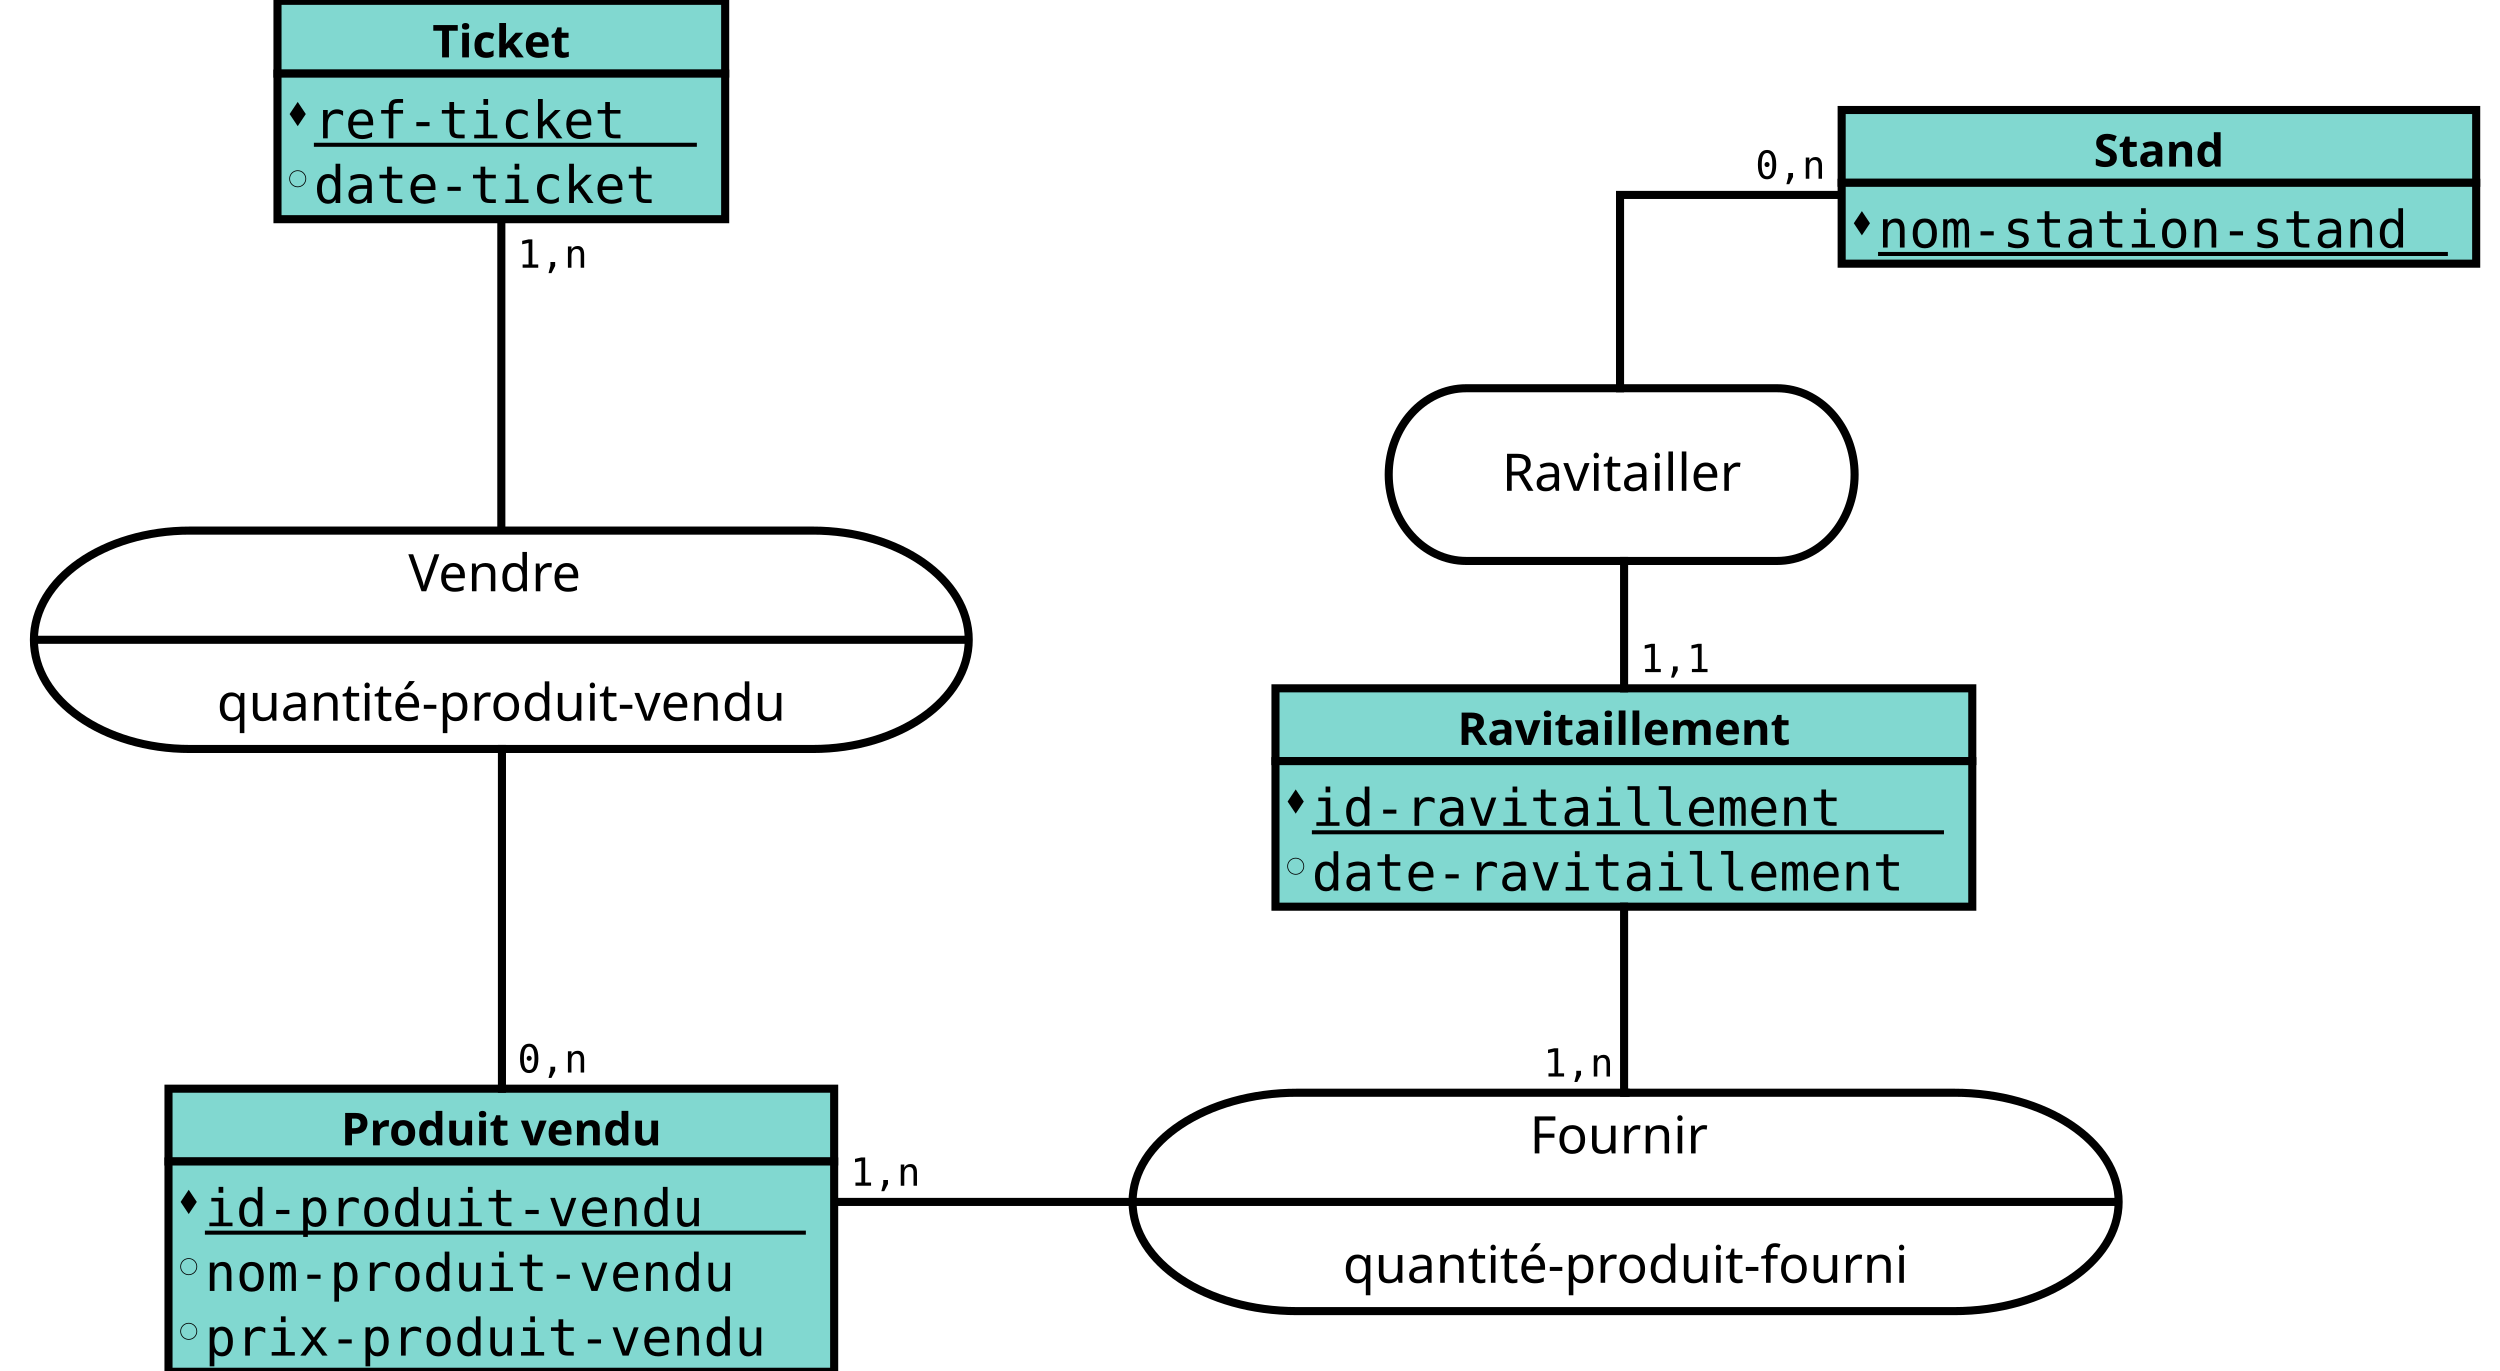
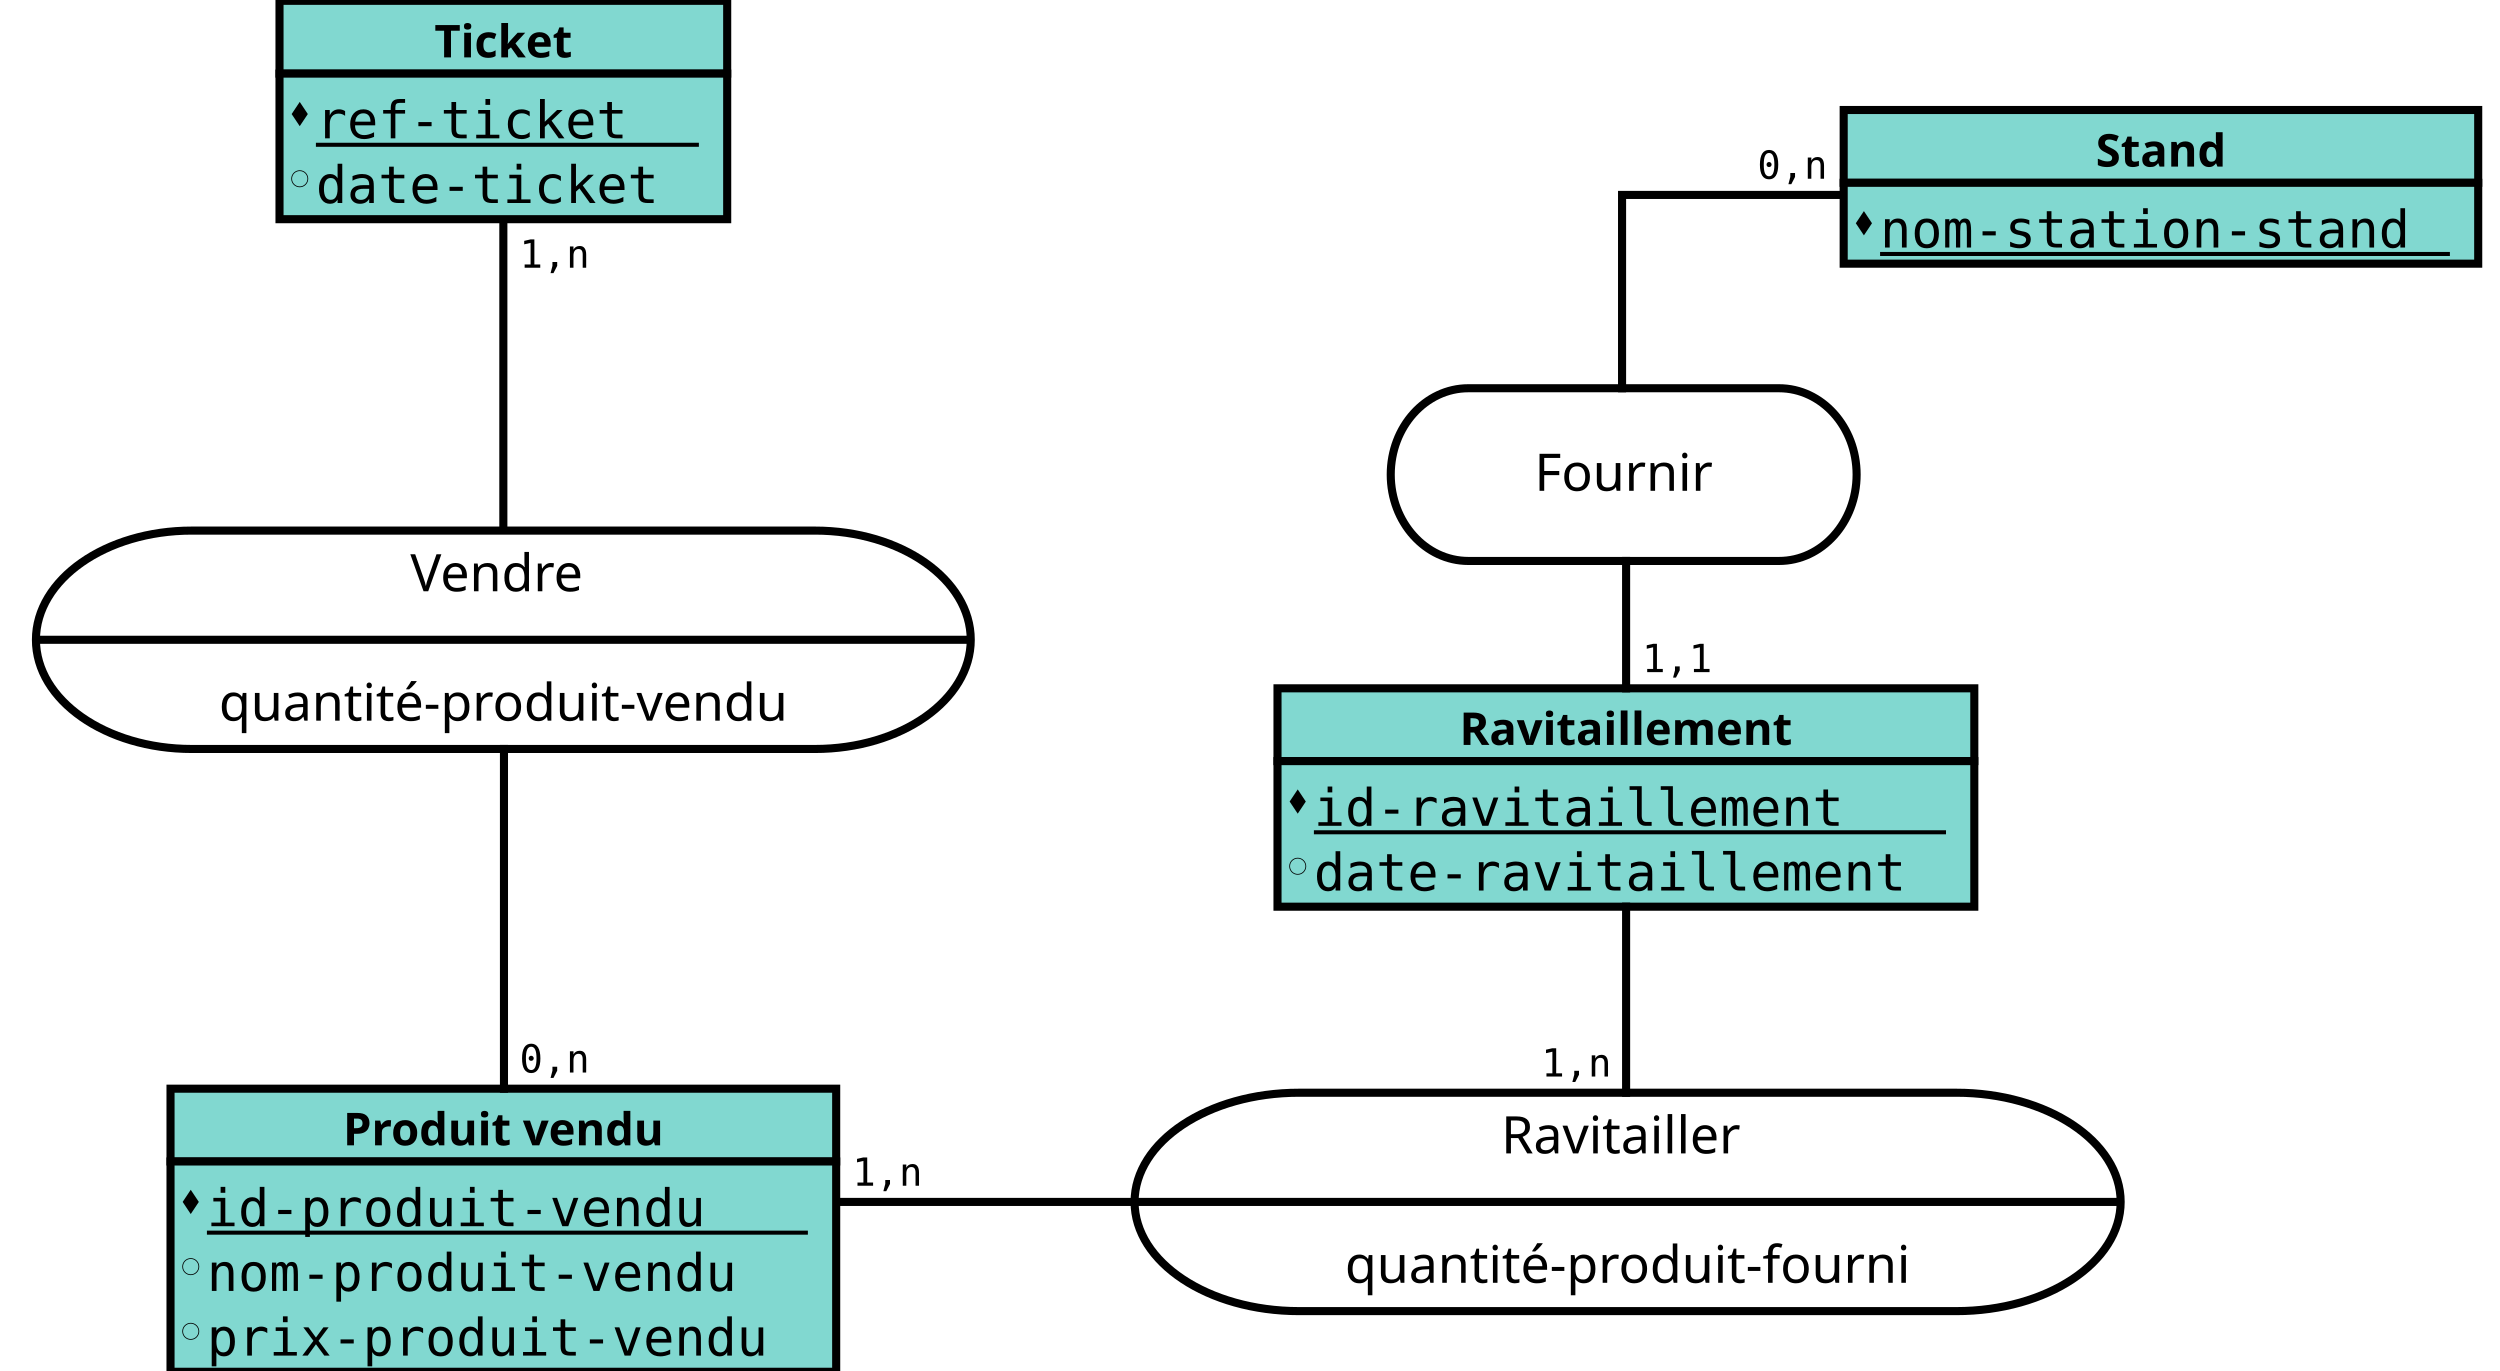
- <svg xmlns="http://www.w3.org/2000/svg" width="31cm" height="17cm" viewBox="161 604 605 339">
-   <g>
-     <rect style="fill: #81d8d0" x="223.026" y="604.2" width="110.7" height="18" />
-     <rect style="fill: none; fill-opacity:0; stroke-width: 2; stroke: #000000" x="223.026" y="604.2" width="110.7" height="18" />
-     <text font-size="11.2" style="fill: #000000;text-anchor:middle;font-family:sans-serif;font-style:normal;font-weight:700" x="278.376" y="618.2">Ticket</text>
-     <rect style="fill: #81d8d0" x="223.026" y="622.2" width="110.7" height="36" />
-     <rect style="fill: none; fill-opacity:0; stroke-width: 2; stroke: #000000" x="223.026" y="622.2" width="110.7" height="36" />
-     <polygon style="fill: #000000" points="226.026,632.2 228.026,635.2 230.026,632.2 228.026,629.2 " />
-     <text font-size="12.8" style="fill: #000000;text-anchor:start;font-family:monospace;font-style:normal;font-weight:normal" x="232.026" y="638.2">ref-ticket</text>
-     <line style="fill: none; fill-opacity:0; stroke-width: 1; stroke: #000000" x1="232.026" y1="639.8" x2="326.726" y2="639.8" />
-     <ellipse style="fill: none; fill-opacity:0; stroke-width: 0.2; stroke: #000000" cx="228.026" cy="648.2" rx="2" ry="2" />
-     <text font-size="12.8" style="fill: #000000;text-anchor:start;font-family:monospace;font-style:normal;font-weight:normal" x="232.026" y="654.2">date-ticket</text>
-   </g>
-   <g>
-     <rect style="fill: #81d8d0" x="196.076" y="873.2" width="164.6" height="18" />
-     <rect style="fill: none; fill-opacity:0; stroke-width: 2; stroke: #000000" x="196.076" y="873.2" width="164.6" height="18" />
-     <text font-size="11.2" style="fill: #000000;text-anchor:middle;font-family:sans-serif;font-style:normal;font-weight:700" x="278.376" y="887.2">Produit vendu</text>
-     <rect style="fill: #81d8d0" x="196.076" y="891.2" width="164.6" height="52" />
-     <rect style="fill: none; fill-opacity:0; stroke-width: 2; stroke: #000000" x="196.076" y="891.2" width="164.6" height="52" />
-     <polygon style="fill: #000000" points="199.076,901.2 201.076,904.2 203.076,901.2 201.076,898.2 " />
-     <text font-size="12.8" style="fill: #000000;text-anchor:start;font-family:monospace;font-style:normal;font-weight:normal" x="205.076" y="907.2">id-produit-vendu</text>
-     <line style="fill: none; fill-opacity:0; stroke-width: 1; stroke: #000000" x1="205.076" y1="908.8" x2="353.676" y2="908.8" />
-     <ellipse style="fill: none; fill-opacity:0; stroke-width: 0.2; stroke: #000000" cx="201.076" cy="917.2" rx="2" ry="2" />
-     <text font-size="12.8" style="fill: #000000;text-anchor:start;font-family:monospace;font-style:normal;font-weight:normal" x="205.076" y="923.2">nom-produit-vendu</text>
-     <ellipse style="fill: none; fill-opacity:0; stroke-width: 0.2; stroke: #000000" cx="201.076" cy="933.2" rx="2" ry="2" />
-     <text font-size="12.8" style="fill: #000000;text-anchor:start;font-family:monospace;font-style:normal;font-weight:normal" x="205.076" y="939.2">prix-produit-vendu</text>
-   </g>
-   <g>
-     <path style="fill: none; fill-opacity:0; stroke-width: 2; stroke: #000000" d="M 201.325 735.2 L 355.425,735.2 C 376.702,735.2 393.95,747.288 393.95,762.2 C 393.95,777.112 376.702,789.2 355.425,789.2 L 201.325,789.2 C 180.048,789.2 162.8,777.112 162.8,762.2 C 162.8,747.288 180.048,735.2 201.325,735.2" />
-     <text font-size="12.8" style="fill: #000000;text-anchor:middle;font-family:sans-serif;font-style:normal;font-weight:normal" x="278.375" y="750.2">
-       <tspan x="278.375" y="750.2">Vendre</tspan>
-       <tspan x="278.375" y="766.2" />
-       <tspan x="278.375" y="782.2">quantité-produit-vendu</tspan>
-     </text>
-   </g>
-   <g>
-     <polyline style="fill: none; fill-opacity:0; stroke-width: 2; stroke: #000000" points="278.376,658.2 278.376,696.7 278.375,696.7 278.375,735.2 " />
-     <text font-size="9.6" style="fill: #000000;text-anchor:start;font-family:monospace;font-style:normal;font-weight:normal" x="282.376" y="670.2">1,n</text>
-   </g>
-   <g>
-     <polyline style="fill: none; fill-opacity:0; stroke-width: 2; stroke: #000000" points="278.376,789.2 278.528,789.2 278.528,873.2 278.376,873.2 " />
-     <text font-size="9.6" style="fill: #000000;text-anchor:start;font-family:monospace;font-style:normal;font-weight:normal" x="282.376" y="869.2">0,n</text>
-   </g>
-   <line style="fill: none; fill-opacity:0; stroke-width: 2; stroke: #000000" x1="162.8" y1="762.2" x2="393.95" y2="762.2" />
-   <g>
-     <path style="fill: none; fill-opacity:0; stroke-width: 2; stroke: #000000" d="M 475.1 874.2 L 637.65,874.2 C 660.093,874.2 678.287,886.288 678.287,901.2 C 678.287,916.112 660.093,928.2 637.65,928.2 L 475.1,928.2 C 452.656,928.2 434.462,916.112 434.462,901.2 C 434.462,886.288 452.656,874.2 475.1,874.2" />
-     <text font-size="12.8" style="fill: #000000;text-anchor:middle;font-family:sans-serif;font-style:normal;font-weight:normal" x="556.375" y="889.2">
-       <tspan x="556.375" y="889.2">Fournir</tspan>
-       <tspan x="556.375" y="905.2" />
-       <tspan x="556.375" y="921.2">quantité-produit-fourni</tspan>
-     </text>
-   </g>
-   <g>
-     <rect style="fill: #81d8d0" x="469.8" y="774.2" width="172.3" height="18" />
-     <rect style="fill: none; fill-opacity:0; stroke-width: 2; stroke: #000000" x="469.8" y="774.2" width="172.3" height="18" />
-     <text font-size="11.2" style="fill: #000000;text-anchor:middle;font-family:sans-serif;font-style:normal;font-weight:700" x="555.95" y="788.2">Ravitaillement</text>
-     <rect style="fill: #81d8d0" x="469.8" y="792.2" width="172.3" height="36" />
-     <rect style="fill: none; fill-opacity:0; stroke-width: 2; stroke: #000000" x="469.8" y="792.2" width="172.3" height="36" />
-     <polygon style="fill: #000000" points="472.8,802.2 474.8,805.2 476.8,802.2 474.8,799.2 " />
-     <text font-size="12.8" style="fill: #000000;text-anchor:start;font-family:monospace;font-style:normal;font-weight:normal" x="478.8" y="808.2">id-ravitaillement</text>
-     <line style="fill: none; fill-opacity:0; stroke-width: 1; stroke: #000000" x1="478.8" y1="809.8" x2="635.1" y2="809.8" />
-     <ellipse style="fill: none; fill-opacity:0; stroke-width: 0.2; stroke: #000000" cx="474.8" cy="818.2" rx="2" ry="2" />
-     <text font-size="12.8" style="fill: #000000;text-anchor:start;font-family:monospace;font-style:normal;font-weight:normal" x="478.8" y="824.2">date-ravitaillement</text>
-   </g>
-   <g>
-     <polyline style="fill: none; fill-opacity:0; stroke-width: 2; stroke: #000000" points="555.95,828.2 556,828.2 556,874.2 557.376,874.2 " />
-     <text font-size="9.6" style="fill: #000000;text-anchor:end;font-family:monospace;font-style:normal;font-weight:normal" x="553.376" y="870.2">1,n</text>
-   </g>
-   <g>
-     <polyline style="fill: none; fill-opacity:0; stroke-width: 2; stroke: #000000" points="434.462,901.2 398,901.2 398,901.2 360.676,901.2 " />
-     <text font-size="9.6" style="fill: #000000;text-anchor:start;font-family:monospace;font-style:normal;font-weight:normal" x="364.676" y="897.2">1,n</text>
-   </g>
-   <line style="fill: none; fill-opacity:0; stroke-width: 2; stroke: #000000" x1="434.462" y1="901.2" x2="678.288" y2="901.2" />
-   <g>
-     <path style="fill: none; fill-opacity:0; stroke-width: 2; stroke: #000000" d="M 517 700 L 593.8,700 C 604.404,700 613,709.561 613,721.355 C 613,733.148 604.404,742.709 593.8,742.709 L 517,742.709 C 506.396,742.709 497.8,733.148 497.8,721.355 C 497.8,709.561 506.396,700 517,700" />
-     <text font-size="12.8" style="fill: #000000;text-anchor:middle;font-family:sans-serif;font-style:normal;font-weight:normal" x="555.4" y="725.355">
-       <tspan x="555.4" y="725.355">Ravitailler</tspan>
-     </text>
-   </g>
-   <g>
-     <rect style="fill: #81d8d0" x="609.8" y="631.2" width="156.9" height="18" />
-     <rect style="fill: none; fill-opacity:0; stroke-width: 2; stroke: #000000" x="609.8" y="631.2" width="156.9" height="18" />
-     <text font-size="11.2" style="fill: #000000;text-anchor:middle;font-family:sans-serif;font-style:normal;font-weight:700" x="688.25" y="645.2">Stand</text>
-     <rect style="fill: #81d8d0" x="609.8" y="649.2" width="156.9" height="20" />
-     <rect style="fill: none; fill-opacity:0; stroke-width: 2; stroke: #000000" x="609.8" y="649.2" width="156.9" height="20" />
-     <polygon style="fill: #000000" points="612.8,659.2 614.8,662.2 616.8,659.2 614.8,656.2 " />
-     <text font-size="12.8" style="fill: #000000;text-anchor:start;font-family:monospace;font-style:normal;font-weight:normal" x="618.8" y="665.2">nom-station-stand</text>
-     <line style="fill: none; fill-opacity:0; stroke-width: 1; stroke: #000000" x1="618.8" y1="666.8" x2="759.7" y2="666.8" />
-   </g>
-   <g>
-     <polyline style="fill: none; fill-opacity:0; stroke-width: 2; stroke: #000000" points="555.4,742.71 556,742.71 556,774.2 555.95,774.2 " />
-     <text font-size="9.6" style="fill: #000000;text-anchor:start;font-family:monospace;font-style:normal;font-weight:normal" x="559.95" y="770.2">1,1</text>
-   </g>
-   <g>
-     <polyline style="fill: none; fill-opacity:0; stroke-width: 2; stroke: #000000" points="609.8,652.2 555,652.2 555,700 555.4,700 " />
-     <text font-size="9.6" style="fill: #000000;text-anchor:end;font-family:monospace;font-style:normal;font-weight:normal" x="605.8" y="648.2">0,n</text>
+ <svg xmlns="http://www.w3.org/2000/svg" width="31cm" height="17cm" viewBox="160 604 606 339">
+   <g id="Arrière-plan">
+     <g>
+       <rect style="fill: #81d8d0; fill-opacity: 1; stroke-opacity: 1; stroke-width: 2; stroke: #000000" x="223.026" y="604.2" width="110.7" height="18" />
+       <text font-size="11.2" style="fill: #000000; fill-opacity: 1; stroke: none;text-anchor:middle;font-family:sans-serif;font-style:normal;font-weight:700" x="278.376" y="618.2">Ticket</text>
+       <rect style="fill: #81d8d0; fill-opacity: 1; stroke-opacity: 1; stroke-width: 2; stroke: #000000" x="223.026" y="622.2" width="110.7" height="36" />
+       <polygon style="fill: #000000; fill-opacity: 1; stroke: none" fill-rule="evenodd" points="226.026,632.2 228.026,635.2 230.026,632.2 228.026,629.2 " />
+       <text font-size="12.8" style="fill: #000000; fill-opacity: 1; stroke: none;text-anchor:start;font-family:monospace;font-style:normal;font-weight:normal" x="232.026" y="638.2">ref-ticket</text>
+       <line style="fill: none; stroke-opacity: 1; stroke-width: 1; stroke: #000000" x1="232.026" y1="639.8" x2="326.726" y2="639.8" />
+       <ellipse style="fill: none; stroke-opacity: 1; stroke-width: 0.2; stroke: #000000" cx="228.026" cy="648.2" rx="2" ry="2" />
+       <text font-size="12.8" style="fill: #000000; fill-opacity: 1; stroke: none;text-anchor:start;font-family:monospace;font-style:normal;font-weight:normal" x="232.026" y="654.2">date-ticket</text>
+     </g>
+     <g>
+       <rect style="fill: #81d8d0; fill-opacity: 1; stroke-opacity: 1; stroke-width: 2; stroke: #000000" x="196.076" y="873.2" width="164.6" height="18" />
+       <text font-size="11.2" style="fill: #000000; fill-opacity: 1; stroke: none;text-anchor:middle;font-family:sans-serif;font-style:normal;font-weight:700" x="278.376" y="887.2">Produit vendu</text>
+       <rect style="fill: #81d8d0; fill-opacity: 1; stroke-opacity: 1; stroke-width: 2; stroke: #000000" x="196.076" y="891.2" width="164.6" height="52" />
+       <polygon style="fill: #000000; fill-opacity: 1; stroke: none" fill-rule="evenodd" points="199.076,901.2 201.076,904.2 203.076,901.2 201.076,898.2 " />
+       <text font-size="12.8" style="fill: #000000; fill-opacity: 1; stroke: none;text-anchor:start;font-family:monospace;font-style:normal;font-weight:normal" x="205.076" y="907.2">id-produit-vendu</text>
+       <line style="fill: none; stroke-opacity: 1; stroke-width: 1; stroke: #000000" x1="205.076" y1="908.8" x2="353.676" y2="908.8" />
+       <ellipse style="fill: none; stroke-opacity: 1; stroke-width: 0.2; stroke: #000000" cx="201.076" cy="917.2" rx="2" ry="2" />
+       <text font-size="12.8" style="fill: #000000; fill-opacity: 1; stroke: none;text-anchor:start;font-family:monospace;font-style:normal;font-weight:normal" x="205.076" y="923.2">nom-produit-vendu</text>
+       <ellipse style="fill: none; stroke-opacity: 1; stroke-width: 0.2; stroke: #000000" cx="201.076" cy="933.2" rx="2" ry="2" />
+       <text font-size="12.8" style="fill: #000000; fill-opacity: 1; stroke: none;text-anchor:start;font-family:monospace;font-style:normal;font-weight:normal" x="205.076" y="939.2">prix-produit-vendu</text>
+     </g>
+     <g>
+       <path style="fill: none; stroke-opacity: 1; stroke-width: 2; stroke: #000000" d="M 201.325 735.2 L 355.425,735.2 C 376.702,735.2 393.95,747.288 393.95,762.2 C 393.95,777.112 376.702,789.2 355.425,789.2 L 201.325,789.2 C 180.048,789.2 162.8,777.112 162.8,762.2 C 162.8,747.288 180.048,735.2 201.325,735.2" />
+       <text font-size="12.8" style="fill: #000000; fill-opacity: 1; stroke: none;text-anchor:middle;font-family:sans-serif;font-style:normal;font-weight:normal" x="278.375" y="750.2">
+         <tspan x="278.375" y="750.2">Vendre</tspan>
+         <tspan x="278.375" y="766.2" />
+         <tspan x="278.375" y="782.2">quantité-produit-vendu</tspan>
+       </text>
+     </g>
+     <g>
+       <polyline style="fill: none; stroke-opacity: 1; stroke-width: 2; stroke: #000000" points="278.376,658.2 278.376,696.7 278.375,696.7 278.375,735.2 " />
+       <text font-size="9.6" style="fill: #000000; fill-opacity: 1; stroke: none;text-anchor:start;font-family:monospace;font-style:normal;font-weight:normal" x="282.376" y="670.2">1,n</text>
+     </g>
+     <g>
+       <polyline style="fill: none; stroke-opacity: 1; stroke-width: 2; stroke: #000000" points="278.376,789.2 278.528,789.2 278.528,873.2 278.376,873.2 " />
+       <text font-size="9.6" style="fill: #000000; fill-opacity: 1; stroke: none;text-anchor:start;font-family:monospace;font-style:normal;font-weight:normal" x="282.376" y="869.2">0,n</text>
+     </g>
+     <line style="fill: none; stroke-opacity: 1; stroke-width: 2; stroke: #000000" x1="162.8" y1="762.2" x2="393.95" y2="762.2" />
+     <g>
+       <path style="fill: none; stroke-opacity: 1; stroke-width: 2; stroke: #000000" d="M 475.1 874.2 L 637.65,874.2 C 660.093,874.2 678.287,886.288 678.287,901.2 C 678.287,916.112 660.093,928.2 637.65,928.2 L 475.1,928.2 C 452.656,928.2 434.462,916.112 434.462,901.2 C 434.462,886.288 452.656,874.2 475.1,874.2" />
+       <text font-size="12.8" style="fill: #000000; fill-opacity: 1; stroke: none;text-anchor:middle;font-family:sans-serif;font-style:normal;font-weight:normal" x="556.375" y="889.2">
+         <tspan x="556.375" y="889.2">Ravitailler</tspan>
+         <tspan x="556.375" y="905.2" />
+         <tspan x="556.375" y="921.2">quantité-produit-fourni</tspan>
+       </text>
+     </g>
+     <g>
+       <rect style="fill: #81d8d0; fill-opacity: 1; stroke-opacity: 1; stroke-width: 2; stroke: #000000" x="469.8" y="774.2" width="172.3" height="18" />
+       <text font-size="11.2" style="fill: #000000; fill-opacity: 1; stroke: none;text-anchor:middle;font-family:sans-serif;font-style:normal;font-weight:700" x="555.95" y="788.2">Ravitaillement</text>
+       <rect style="fill: #81d8d0; fill-opacity: 1; stroke-opacity: 1; stroke-width: 2; stroke: #000000" x="469.8" y="792.2" width="172.3" height="36" />
+       <polygon style="fill: #000000; fill-opacity: 1; stroke: none" fill-rule="evenodd" points="472.8,802.2 474.8,805.2 476.8,802.2 474.8,799.2 " />
+       <text font-size="12.8" style="fill: #000000; fill-opacity: 1; stroke: none;text-anchor:start;font-family:monospace;font-style:normal;font-weight:normal" x="478.8" y="808.2">id-ravitaillement</text>
+       <line style="fill: none; stroke-opacity: 1; stroke-width: 1; stroke: #000000" x1="478.8" y1="809.8" x2="635.1" y2="809.8" />
+       <ellipse style="fill: none; stroke-opacity: 1; stroke-width: 0.2; stroke: #000000" cx="474.8" cy="818.2" rx="2" ry="2" />
+       <text font-size="12.8" style="fill: #000000; fill-opacity: 1; stroke: none;text-anchor:start;font-family:monospace;font-style:normal;font-weight:normal" x="478.8" y="824.2">date-ravitaillement</text>
+     </g>
+     <g>
+       <polyline style="fill: none; stroke-opacity: 1; stroke-width: 2; stroke: #000000" points="555.95,828.2 556,828.2 556,874.2 556.375,874.2 " />
+       <text font-size="9.6" style="fill: #000000; fill-opacity: 1; stroke: none;text-anchor:end;font-family:monospace;font-style:normal;font-weight:normal" x="552.375" y="870.2">1,n</text>
+     </g>
+     <g>
+       <polyline style="fill: none; stroke-opacity: 1; stroke-width: 2; stroke: #000000" points="434.462,901.2 398,901.2 398,901.2 360.676,901.2 " />
+       <text font-size="9.6" style="fill: #000000; fill-opacity: 1; stroke: none;text-anchor:start;font-family:monospace;font-style:normal;font-weight:normal" x="364.676" y="897.2">1,n</text>
+     </g>
+     <line style="fill: none; stroke-opacity: 1; stroke-width: 2; stroke: #000000" x1="434.462" y1="901.2" x2="678.288" y2="901.2" />
+     <g>
+       <path style="fill: none; stroke-opacity: 1; stroke-width: 2; stroke: #000000" d="M 517 700 L 593.8,700 C 604.404,700 613,709.561 613,721.355 C 613,733.148 604.404,742.709 593.8,742.709 L 517,742.709 C 506.396,742.709 497.8,733.148 497.8,721.355 C 497.8,709.561 506.396,700 517,700" />
+       <text font-size="12.8" style="fill: #000000; fill-opacity: 1; stroke: none;text-anchor:middle;font-family:sans-serif;font-style:normal;font-weight:normal" x="555.4" y="725.355">
+         <tspan x="555.4" y="725.355">Fournir</tspan>
+       </text>
+     </g>
+     <g>
+       <rect style="fill: #81d8d0; fill-opacity: 1; stroke-opacity: 1; stroke-width: 2; stroke: #000000" x="609.8" y="631.2" width="156.9" height="18" />
+       <text font-size="11.2" style="fill: #000000; fill-opacity: 1; stroke: none;text-anchor:middle;font-family:sans-serif;font-style:normal;font-weight:700" x="688.25" y="645.2">Stand</text>
+       <rect style="fill: #81d8d0; fill-opacity: 1; stroke-opacity: 1; stroke-width: 2; stroke: #000000" x="609.8" y="649.2" width="156.9" height="20" />
+       <polygon style="fill: #000000; fill-opacity: 1; stroke: none" fill-rule="evenodd" points="612.8,659.2 614.8,662.2 616.8,659.2 614.8,656.2 " />
+       <text font-size="12.8" style="fill: #000000; fill-opacity: 1; stroke: none;text-anchor:start;font-family:monospace;font-style:normal;font-weight:normal" x="618.8" y="665.2">nom-station-stand</text>
+       <line style="fill: none; stroke-opacity: 1; stroke-width: 1; stroke: #000000" x1="618.8" y1="666.8" x2="759.7" y2="666.8" />
+     </g>
+     <g>
+       <polyline style="fill: none; stroke-opacity: 1; stroke-width: 2; stroke: #000000" points="555.4,742.71 556,742.71 556,774.2 555.95,774.2 " />
+       <text font-size="9.6" style="fill: #000000; fill-opacity: 1; stroke: none;text-anchor:start;font-family:monospace;font-style:normal;font-weight:normal" x="559.95" y="770.2">1,1</text>
+     </g>
+     <g>
+       <polyline style="fill: none; stroke-opacity: 1; stroke-width: 2; stroke: #000000" points="609.8,652.2 555,652.2 555,700 555.4,700 " />
+       <text font-size="9.6" style="fill: #000000; fill-opacity: 1; stroke: none;text-anchor:end;font-family:monospace;font-style:normal;font-weight:normal" x="605.8" y="648.2">0,n</text>
+     </g>
  </g>
</svg>
